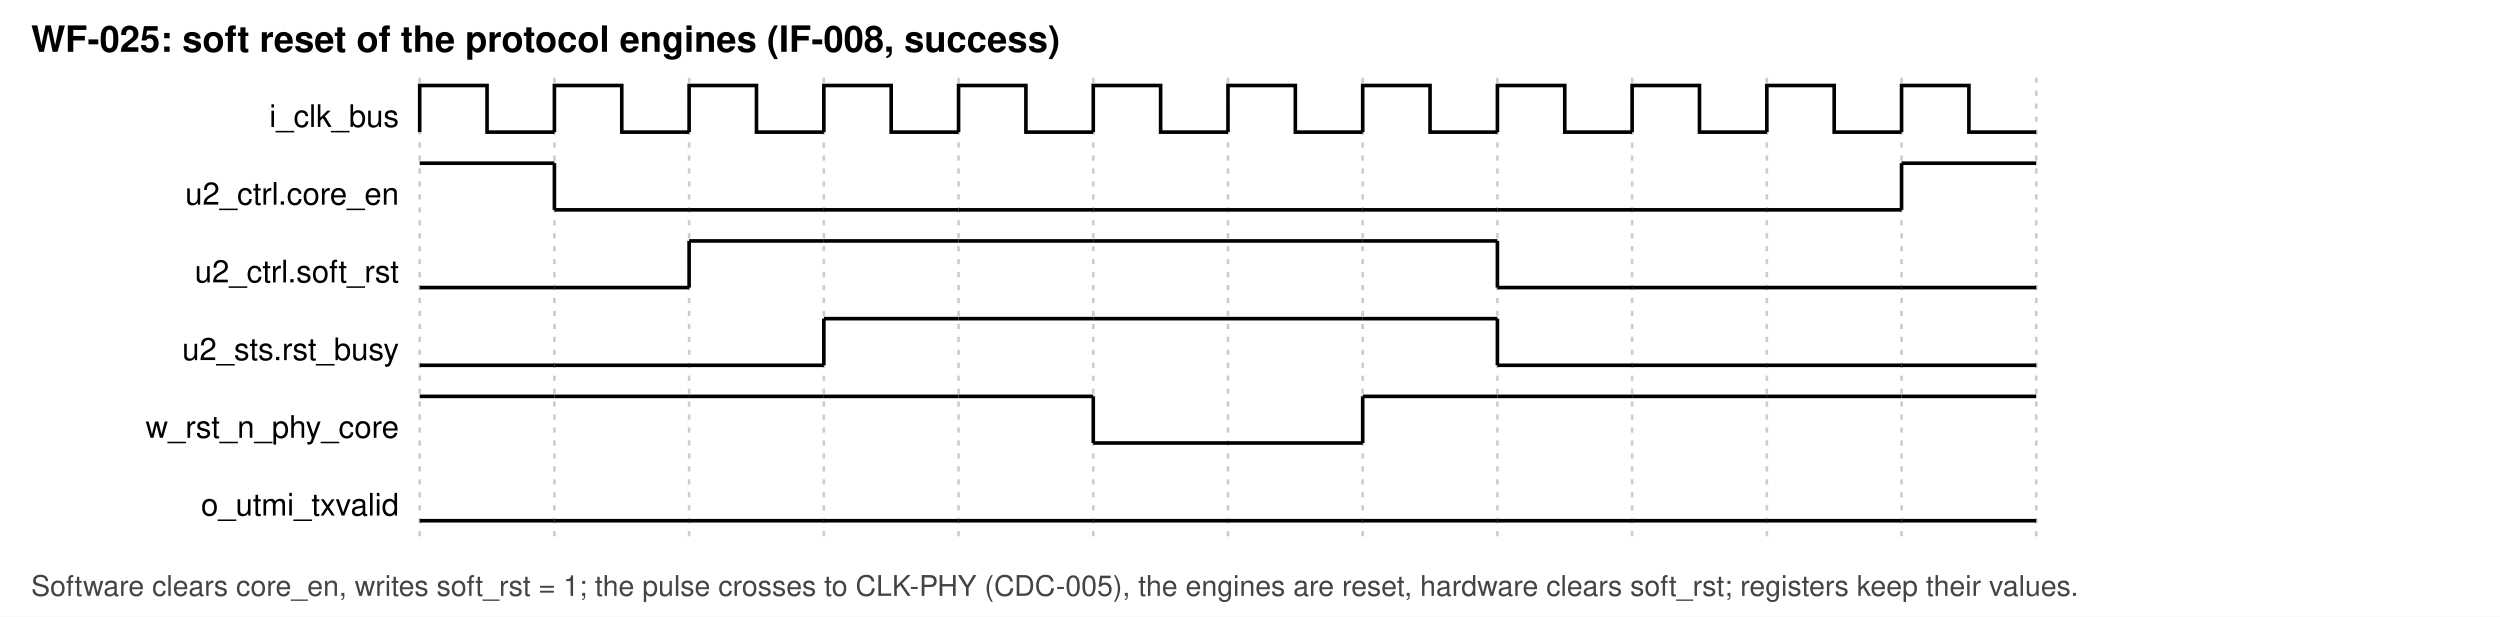
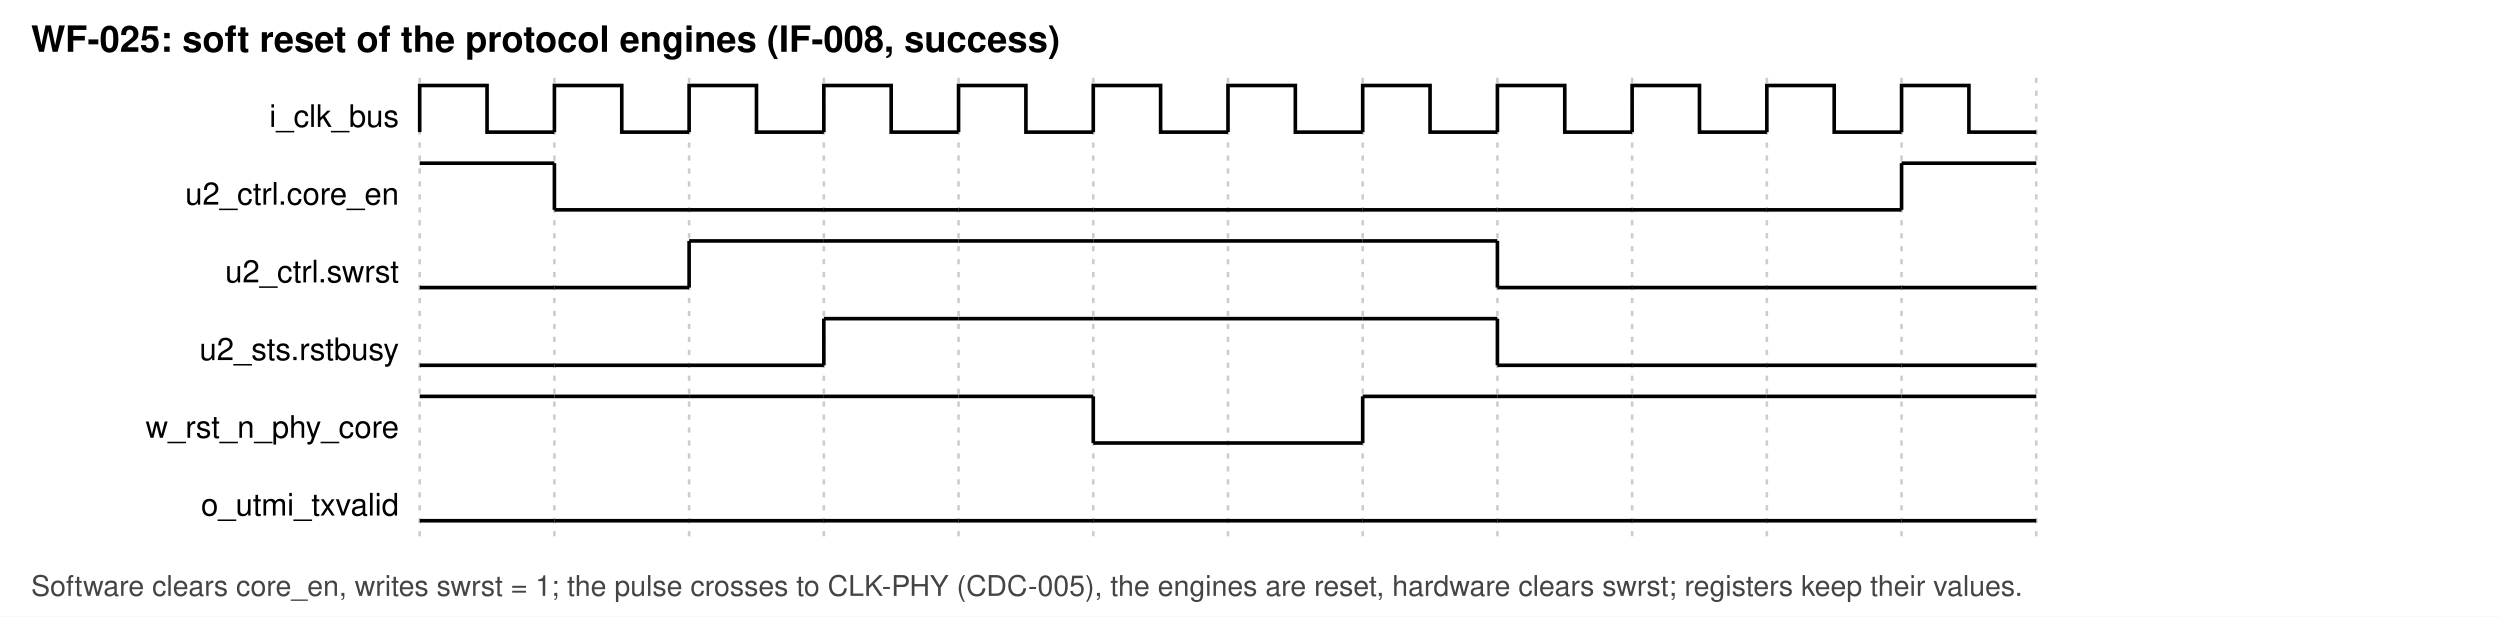
<svg xmlns="http://www.w3.org/2000/svg" width="965" height="238" viewBox="0 0 965 238" font-family="Helvetica,Arial,sans-serif">
  <rect width="100%" height="100%" fill="#fff" />
  <text x="12" y="20" font-size="14" font-weight="bold">WF-025: soft reset of the protocol engines (IF-008, success)</text>
  <line x1="162" y1="30" x2="162" y2="210" stroke="#ccc" stroke-dasharray="2,3" />
  <line x1="214" y1="30" x2="214" y2="210" stroke="#ccc" stroke-dasharray="2,3" />
  <line x1="266" y1="30" x2="266" y2="210" stroke="#ccc" stroke-dasharray="2,3" />
  <line x1="318" y1="30" x2="318" y2="210" stroke="#ccc" stroke-dasharray="2,3" />
  <line x1="370" y1="30" x2="370" y2="210" stroke="#ccc" stroke-dasharray="2,3" />
  <line x1="422" y1="30" x2="422" y2="210" stroke="#ccc" stroke-dasharray="2,3" />
  <line x1="474" y1="30" x2="474" y2="210" stroke="#ccc" stroke-dasharray="2,3" />
  <line x1="526" y1="30" x2="526" y2="210" stroke="#ccc" stroke-dasharray="2,3" />
  <line x1="578" y1="30" x2="578" y2="210" stroke="#ccc" stroke-dasharray="2,3" />
  <line x1="630" y1="30" x2="630" y2="210" stroke="#ccc" stroke-dasharray="2,3" />
  <line x1="682" y1="30" x2="682" y2="210" stroke="#ccc" stroke-dasharray="2,3" />
  <line x1="734" y1="30" x2="734" y2="210" stroke="#ccc" stroke-dasharray="2,3" />
  <line x1="786" y1="30" x2="786" y2="210" stroke="#ccc" stroke-dasharray="2,3" />
  <text x="154" y="49" font-size="12" text-anchor="end">i_clk_bus</text>
  <polyline points="162.0,51.0 162.0,33.0 188.0,33.0 188.0,51.0 214.0,51.0" stroke="#000" stroke-width="1.4" fill="none" />
  <polyline points="214.0,51.0 214.0,33.0 240.0,33.0 240.0,51.0 266.0,51.0" stroke="#000" stroke-width="1.4" fill="none" />
  <polyline points="266.0,51.0 266.0,33.0 292.0,33.0 292.0,51.0 318.0,51.0" stroke="#000" stroke-width="1.4" fill="none" />
  <polyline points="318.0,51.0 318.0,33.0 344.0,33.0 344.0,51.0 370.0,51.0" stroke="#000" stroke-width="1.4" fill="none" />
  <polyline points="370.0,51.0 370.0,33.0 396.0,33.0 396.0,51.0 422.0,51.0" stroke="#000" stroke-width="1.4" fill="none" />
  <polyline points="422.0,51.0 422.0,33.0 448.0,33.0 448.0,51.0 474.0,51.0" stroke="#000" stroke-width="1.4" fill="none" />
  <polyline points="474.0,51.0 474.0,33.0 500.0,33.0 500.0,51.0 526.0,51.0" stroke="#000" stroke-width="1.4" fill="none" />
  <polyline points="526.0,51.0 526.0,33.0 552.0,33.0 552.0,51.0 578.0,51.0" stroke="#000" stroke-width="1.4" fill="none" />
  <polyline points="578.0,51.0 578.0,33.0 604.0,33.0 604.0,51.0 630.0,51.0" stroke="#000" stroke-width="1.4" fill="none" />
  <polyline points="630.0,51.0 630.0,33.0 656.0,33.0 656.0,51.0 682.0,51.0" stroke="#000" stroke-width="1.4" fill="none" />
  <polyline points="682.0,51.0 682.0,33.0 708.0,33.0 708.0,51.0 734.0,51.0" stroke="#000" stroke-width="1.4" fill="none" />
  <polyline points="734.0,51.0 734.0,33.0 760.0,33.0 760.0,51.0 786.0,51.0" stroke="#000" stroke-width="1.4" fill="none" />
  <text x="154" y="79" font-size="12" text-anchor="end">u2_ctrl.core_en</text>
  <polyline points="162.0,63.0 214.0,63.0" stroke="#000" stroke-width="1.4" fill="none" />
  <polyline points="214.0,63.0 214.0,81.0" stroke="#000" stroke-width="1.4" fill="none" />
  <polyline points="214.0,81.0 266.0,81.0" stroke="#000" stroke-width="1.4" fill="none" />
  <polyline points="266.0,81.0 318.0,81.0" stroke="#000" stroke-width="1.4" fill="none" />
  <polyline points="318.0,81.0 370.0,81.0" stroke="#000" stroke-width="1.4" fill="none" />
  <polyline points="370.0,81.0 422.0,81.0" stroke="#000" stroke-width="1.4" fill="none" />
  <polyline points="422.0,81.0 474.0,81.0" stroke="#000" stroke-width="1.4" fill="none" />
  <polyline points="474.0,81.0 526.0,81.0" stroke="#000" stroke-width="1.4" fill="none" />
  <polyline points="526.0,81.0 578.0,81.0" stroke="#000" stroke-width="1.4" fill="none" />
  <polyline points="578.0,81.0 630.0,81.0" stroke="#000" stroke-width="1.4" fill="none" />
  <polyline points="630.0,81.0 682.0,81.0" stroke="#000" stroke-width="1.4" fill="none" />
  <polyline points="682.0,81.0 734.0,81.0" stroke="#000" stroke-width="1.4" fill="none" />
  <polyline points="734.0,81.0 734.0,63.0" stroke="#000" stroke-width="1.4" fill="none" />
  <polyline points="734.0,63.0 786.0,63.0" stroke="#000" stroke-width="1.4" fill="none" />
-   <text x="154" y="109" font-size="12" text-anchor="end">u2_ctrl.soft_rst</text>
+   <text x="154" y="109" font-size="12" text-anchor="end">u2_ctrl.swrst</text>
  <polyline points="162.0,111.0 214.0,111.0" stroke="#000" stroke-width="1.4" fill="none" />
  <polyline points="214.0,111.0 266.0,111.0" stroke="#000" stroke-width="1.4" fill="none" />
  <polyline points="266.0,111.0 266.0,93.0" stroke="#000" stroke-width="1.4" fill="none" />
  <polyline points="266.0,93.0 318.0,93.0" stroke="#000" stroke-width="1.4" fill="none" />
  <polyline points="318.0,93.0 370.0,93.0" stroke="#000" stroke-width="1.4" fill="none" />
  <polyline points="370.0,93.0 422.0,93.0" stroke="#000" stroke-width="1.4" fill="none" />
  <polyline points="422.0,93.0 474.0,93.0" stroke="#000" stroke-width="1.4" fill="none" />
  <polyline points="474.0,93.0 526.0,93.0" stroke="#000" stroke-width="1.4" fill="none" />
  <polyline points="526.0,93.0 578.0,93.0" stroke="#000" stroke-width="1.4" fill="none" />
  <polyline points="578.0,93.0 578.0,111.0" stroke="#000" stroke-width="1.4" fill="none" />
  <polyline points="578.0,111.0 630.0,111.0" stroke="#000" stroke-width="1.4" fill="none" />
  <polyline points="630.0,111.0 682.0,111.0" stroke="#000" stroke-width="1.4" fill="none" />
  <polyline points="682.0,111.0 734.0,111.0" stroke="#000" stroke-width="1.4" fill="none" />
  <polyline points="734.0,111.0 786.0,111.0" stroke="#000" stroke-width="1.4" fill="none" />
-   <text x="154" y="139" font-size="12" text-anchor="end">u2_sts.rst_busy</text>
+   <text x="154" y="139" font-size="12" text-anchor="end">u2_sts.rstbusy</text>
  <polyline points="162.0,141.0 214.0,141.0" stroke="#000" stroke-width="1.4" fill="none" />
  <polyline points="214.0,141.0 266.0,141.0" stroke="#000" stroke-width="1.4" fill="none" />
  <polyline points="266.0,141.0 318.0,141.0" stroke="#000" stroke-width="1.4" fill="none" />
  <polyline points="318.0,141.0 318.0,123.0" stroke="#000" stroke-width="1.4" fill="none" />
  <polyline points="318.0,123.0 370.0,123.0" stroke="#000" stroke-width="1.4" fill="none" />
  <polyline points="370.0,123.0 422.0,123.0" stroke="#000" stroke-width="1.4" fill="none" />
  <polyline points="422.0,123.0 474.0,123.0" stroke="#000" stroke-width="1.4" fill="none" />
  <polyline points="474.0,123.0 526.0,123.0" stroke="#000" stroke-width="1.4" fill="none" />
  <polyline points="526.0,123.0 578.0,123.0" stroke="#000" stroke-width="1.4" fill="none" />
  <polyline points="578.0,123.0 578.0,141.0" stroke="#000" stroke-width="1.4" fill="none" />
  <polyline points="578.0,141.0 630.0,141.0" stroke="#000" stroke-width="1.4" fill="none" />
  <polyline points="630.0,141.0 682.0,141.0" stroke="#000" stroke-width="1.4" fill="none" />
  <polyline points="682.0,141.0 734.0,141.0" stroke="#000" stroke-width="1.4" fill="none" />
  <polyline points="734.0,141.0 786.0,141.0" stroke="#000" stroke-width="1.4" fill="none" />
  <text x="154" y="169" font-size="12" text-anchor="end">w_rst_n_phy_core</text>
  <polyline points="162.0,153.0 214.0,153.0" stroke="#000" stroke-width="1.4" fill="none" />
  <polyline points="214.0,153.0 266.0,153.0" stroke="#000" stroke-width="1.4" fill="none" />
  <polyline points="266.0,153.0 318.0,153.0" stroke="#000" stroke-width="1.4" fill="none" />
  <polyline points="318.0,153.0 370.0,153.0" stroke="#000" stroke-width="1.4" fill="none" />
  <polyline points="370.0,153.0 422.0,153.0" stroke="#000" stroke-width="1.4" fill="none" />
  <polyline points="422.0,153.0 422.0,171.0" stroke="#000" stroke-width="1.4" fill="none" />
  <polyline points="422.0,171.0 474.0,171.0" stroke="#000" stroke-width="1.4" fill="none" />
  <polyline points="474.0,171.0 526.0,171.0" stroke="#000" stroke-width="1.4" fill="none" />
  <polyline points="526.0,171.0 526.0,153.0" stroke="#000" stroke-width="1.4" fill="none" />
  <polyline points="526.0,153.0 578.0,153.0" stroke="#000" stroke-width="1.4" fill="none" />
  <polyline points="578.0,153.0 630.0,153.0" stroke="#000" stroke-width="1.4" fill="none" />
  <polyline points="630.0,153.0 682.0,153.0" stroke="#000" stroke-width="1.4" fill="none" />
  <polyline points="682.0,153.0 734.0,153.0" stroke="#000" stroke-width="1.4" fill="none" />
  <polyline points="734.0,153.0 786.0,153.0" stroke="#000" stroke-width="1.4" fill="none" />
  <text x="154" y="199" font-size="12" text-anchor="end">o_utmi_txvalid</text>
  <polyline points="162.0,201.0 214.0,201.0" stroke="#000" stroke-width="1.4" fill="none" />
  <polyline points="214.0,201.0 266.0,201.0" stroke="#000" stroke-width="1.4" fill="none" />
  <polyline points="266.0,201.0 318.0,201.0" stroke="#000" stroke-width="1.4" fill="none" />
  <polyline points="318.0,201.0 370.0,201.0" stroke="#000" stroke-width="1.4" fill="none" />
  <polyline points="370.0,201.0 422.0,201.0" stroke="#000" stroke-width="1.4" fill="none" />
  <polyline points="422.0,201.0 474.0,201.0" stroke="#000" stroke-width="1.4" fill="none" />
  <polyline points="474.0,201.0 526.0,201.0" stroke="#000" stroke-width="1.4" fill="none" />
  <polyline points="526.0,201.0 578.0,201.0" stroke="#000" stroke-width="1.4" fill="none" />
  <polyline points="578.0,201.0 630.0,201.0" stroke="#000" stroke-width="1.4" fill="none" />
  <polyline points="630.0,201.0 682.0,201.0" stroke="#000" stroke-width="1.4" fill="none" />
  <polyline points="682.0,201.0 734.0,201.0" stroke="#000" stroke-width="1.4" fill="none" />
  <polyline points="734.0,201.0 786.0,201.0" stroke="#000" stroke-width="1.4" fill="none" />
-   <text x="12" y="230" font-size="11" fill="#444">Software clears core_en, writes soft_rst = 1; the pulse crosses to CLK-PHY (CDC-005), the engines are reset, hardware clears soft_rst; registers keep their values.</text>
+   <text x="12" y="230" font-size="11" fill="#444">Software clears core_en, writes swrst = 1; the pulse crosses to CLK-PHY (CDC-005), the engines are reset, hardware clears swrst; registers keep their values.</text>
</svg>
